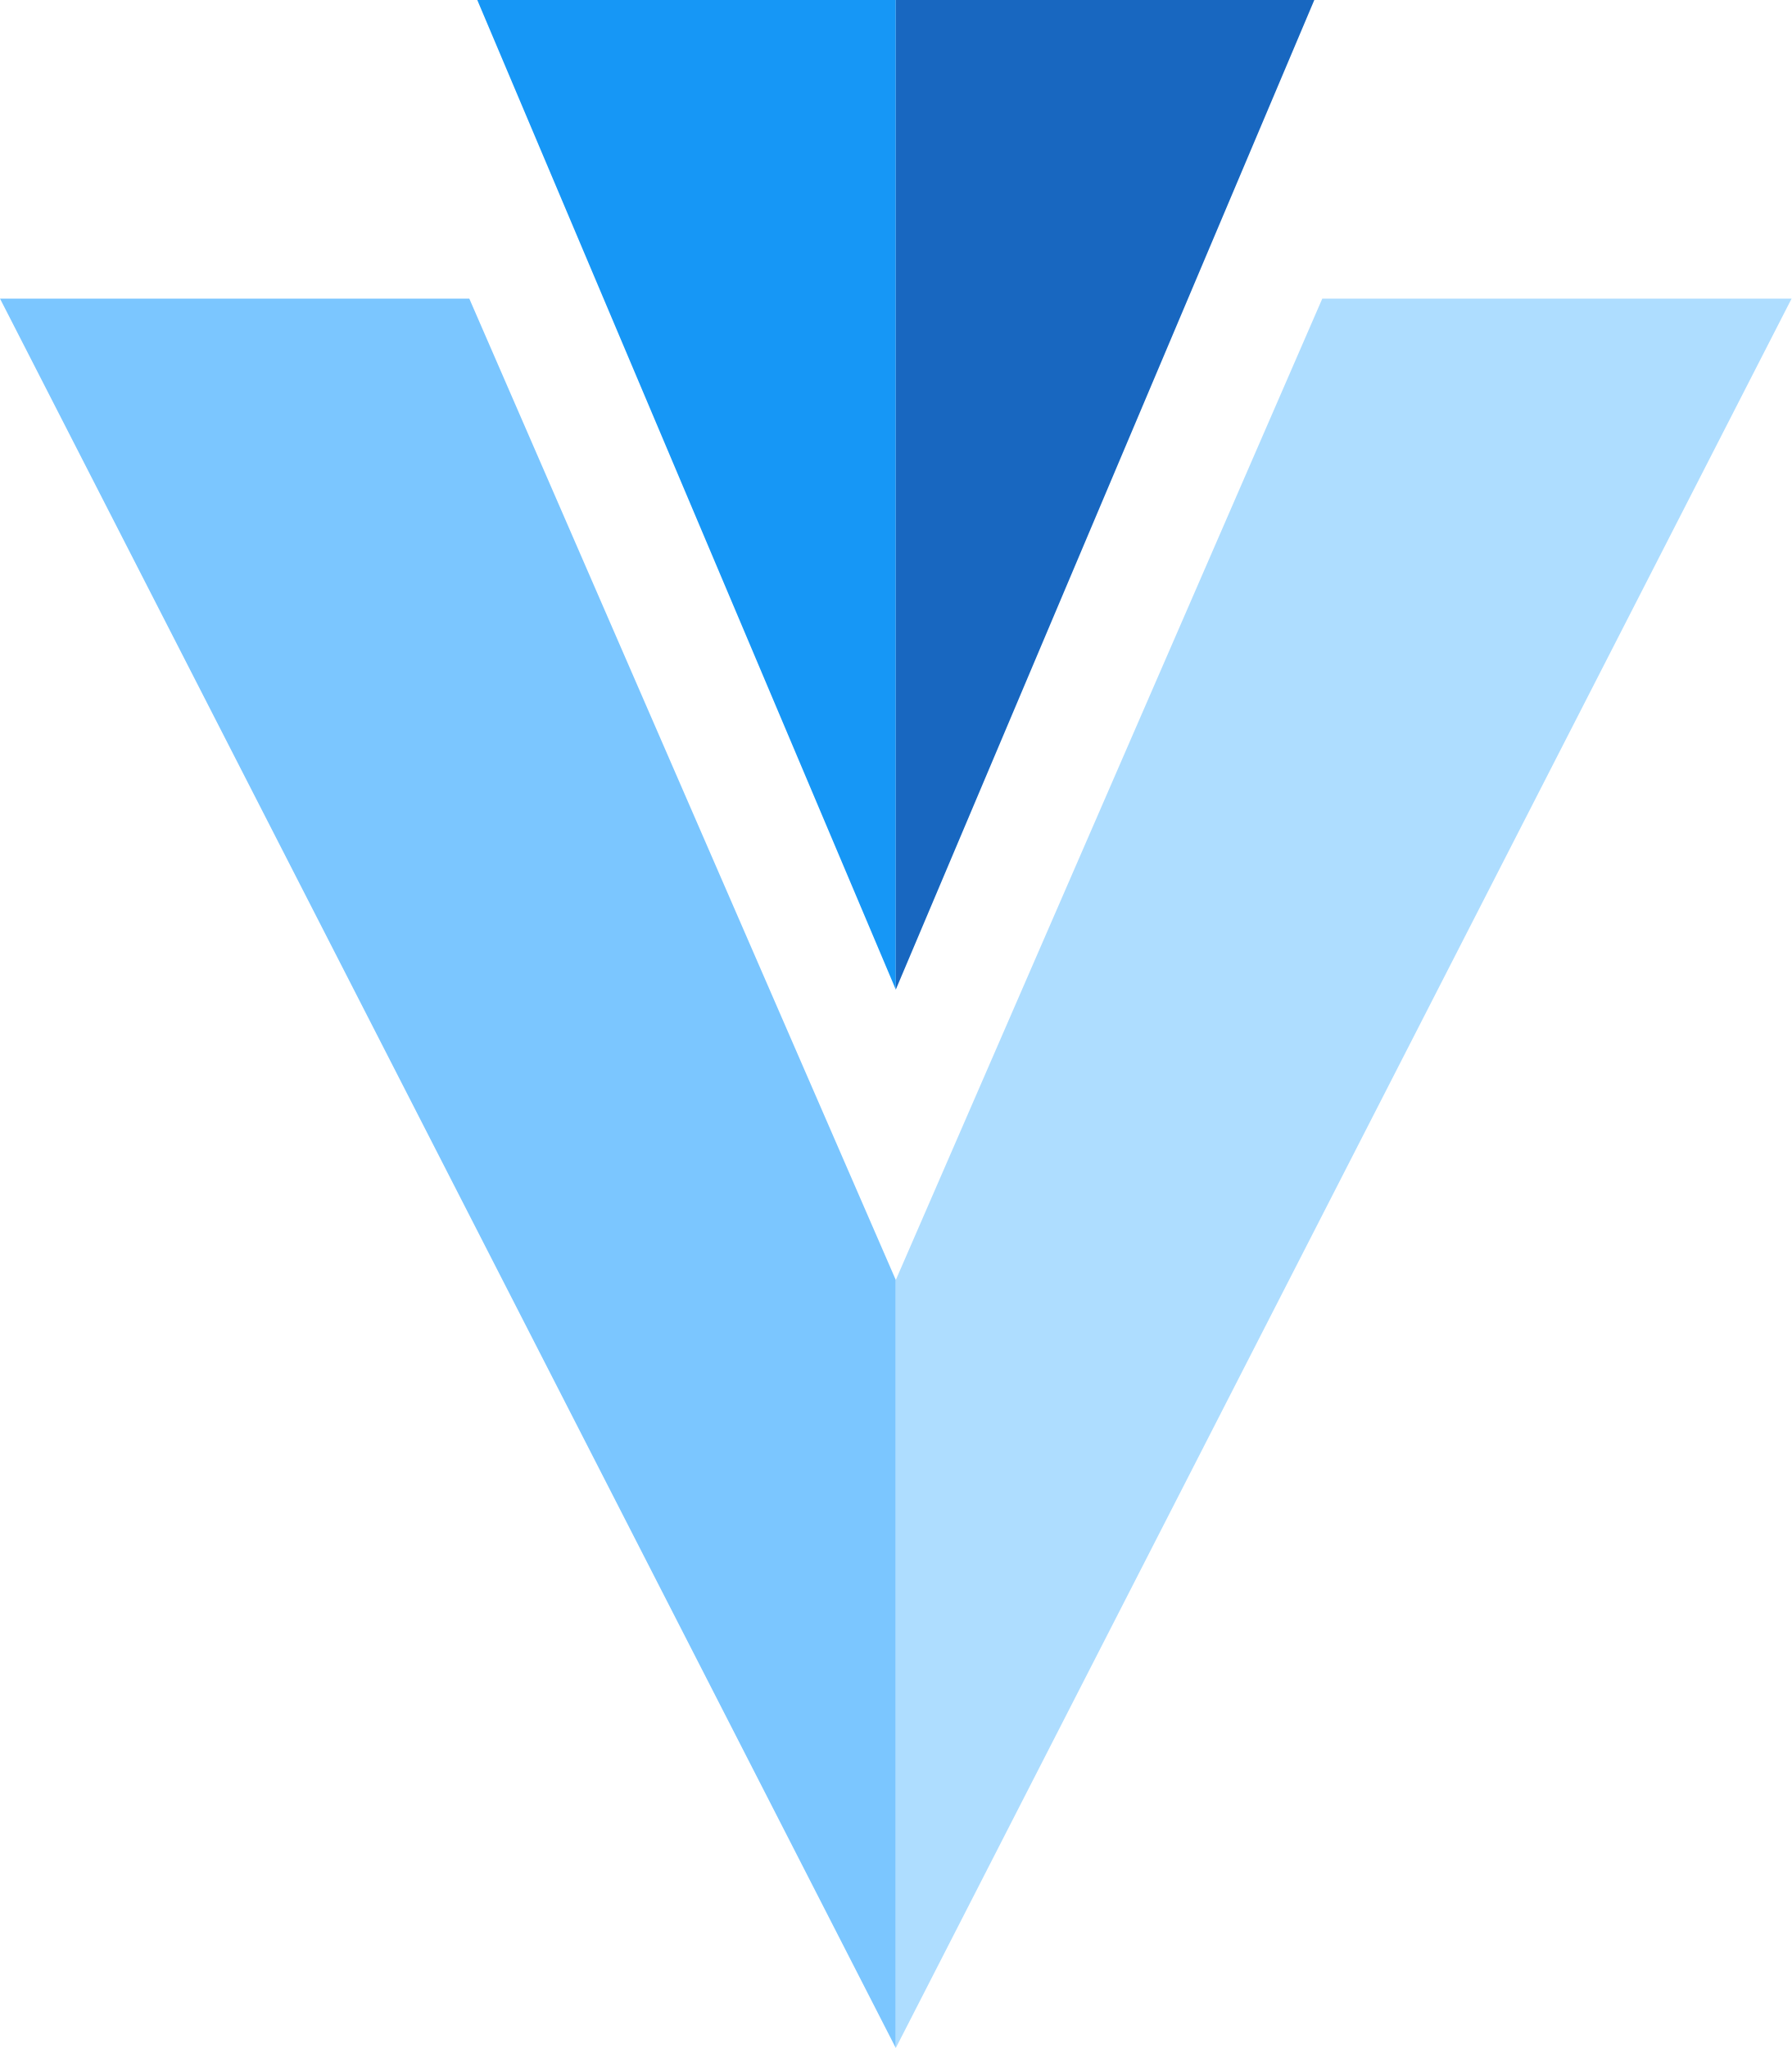
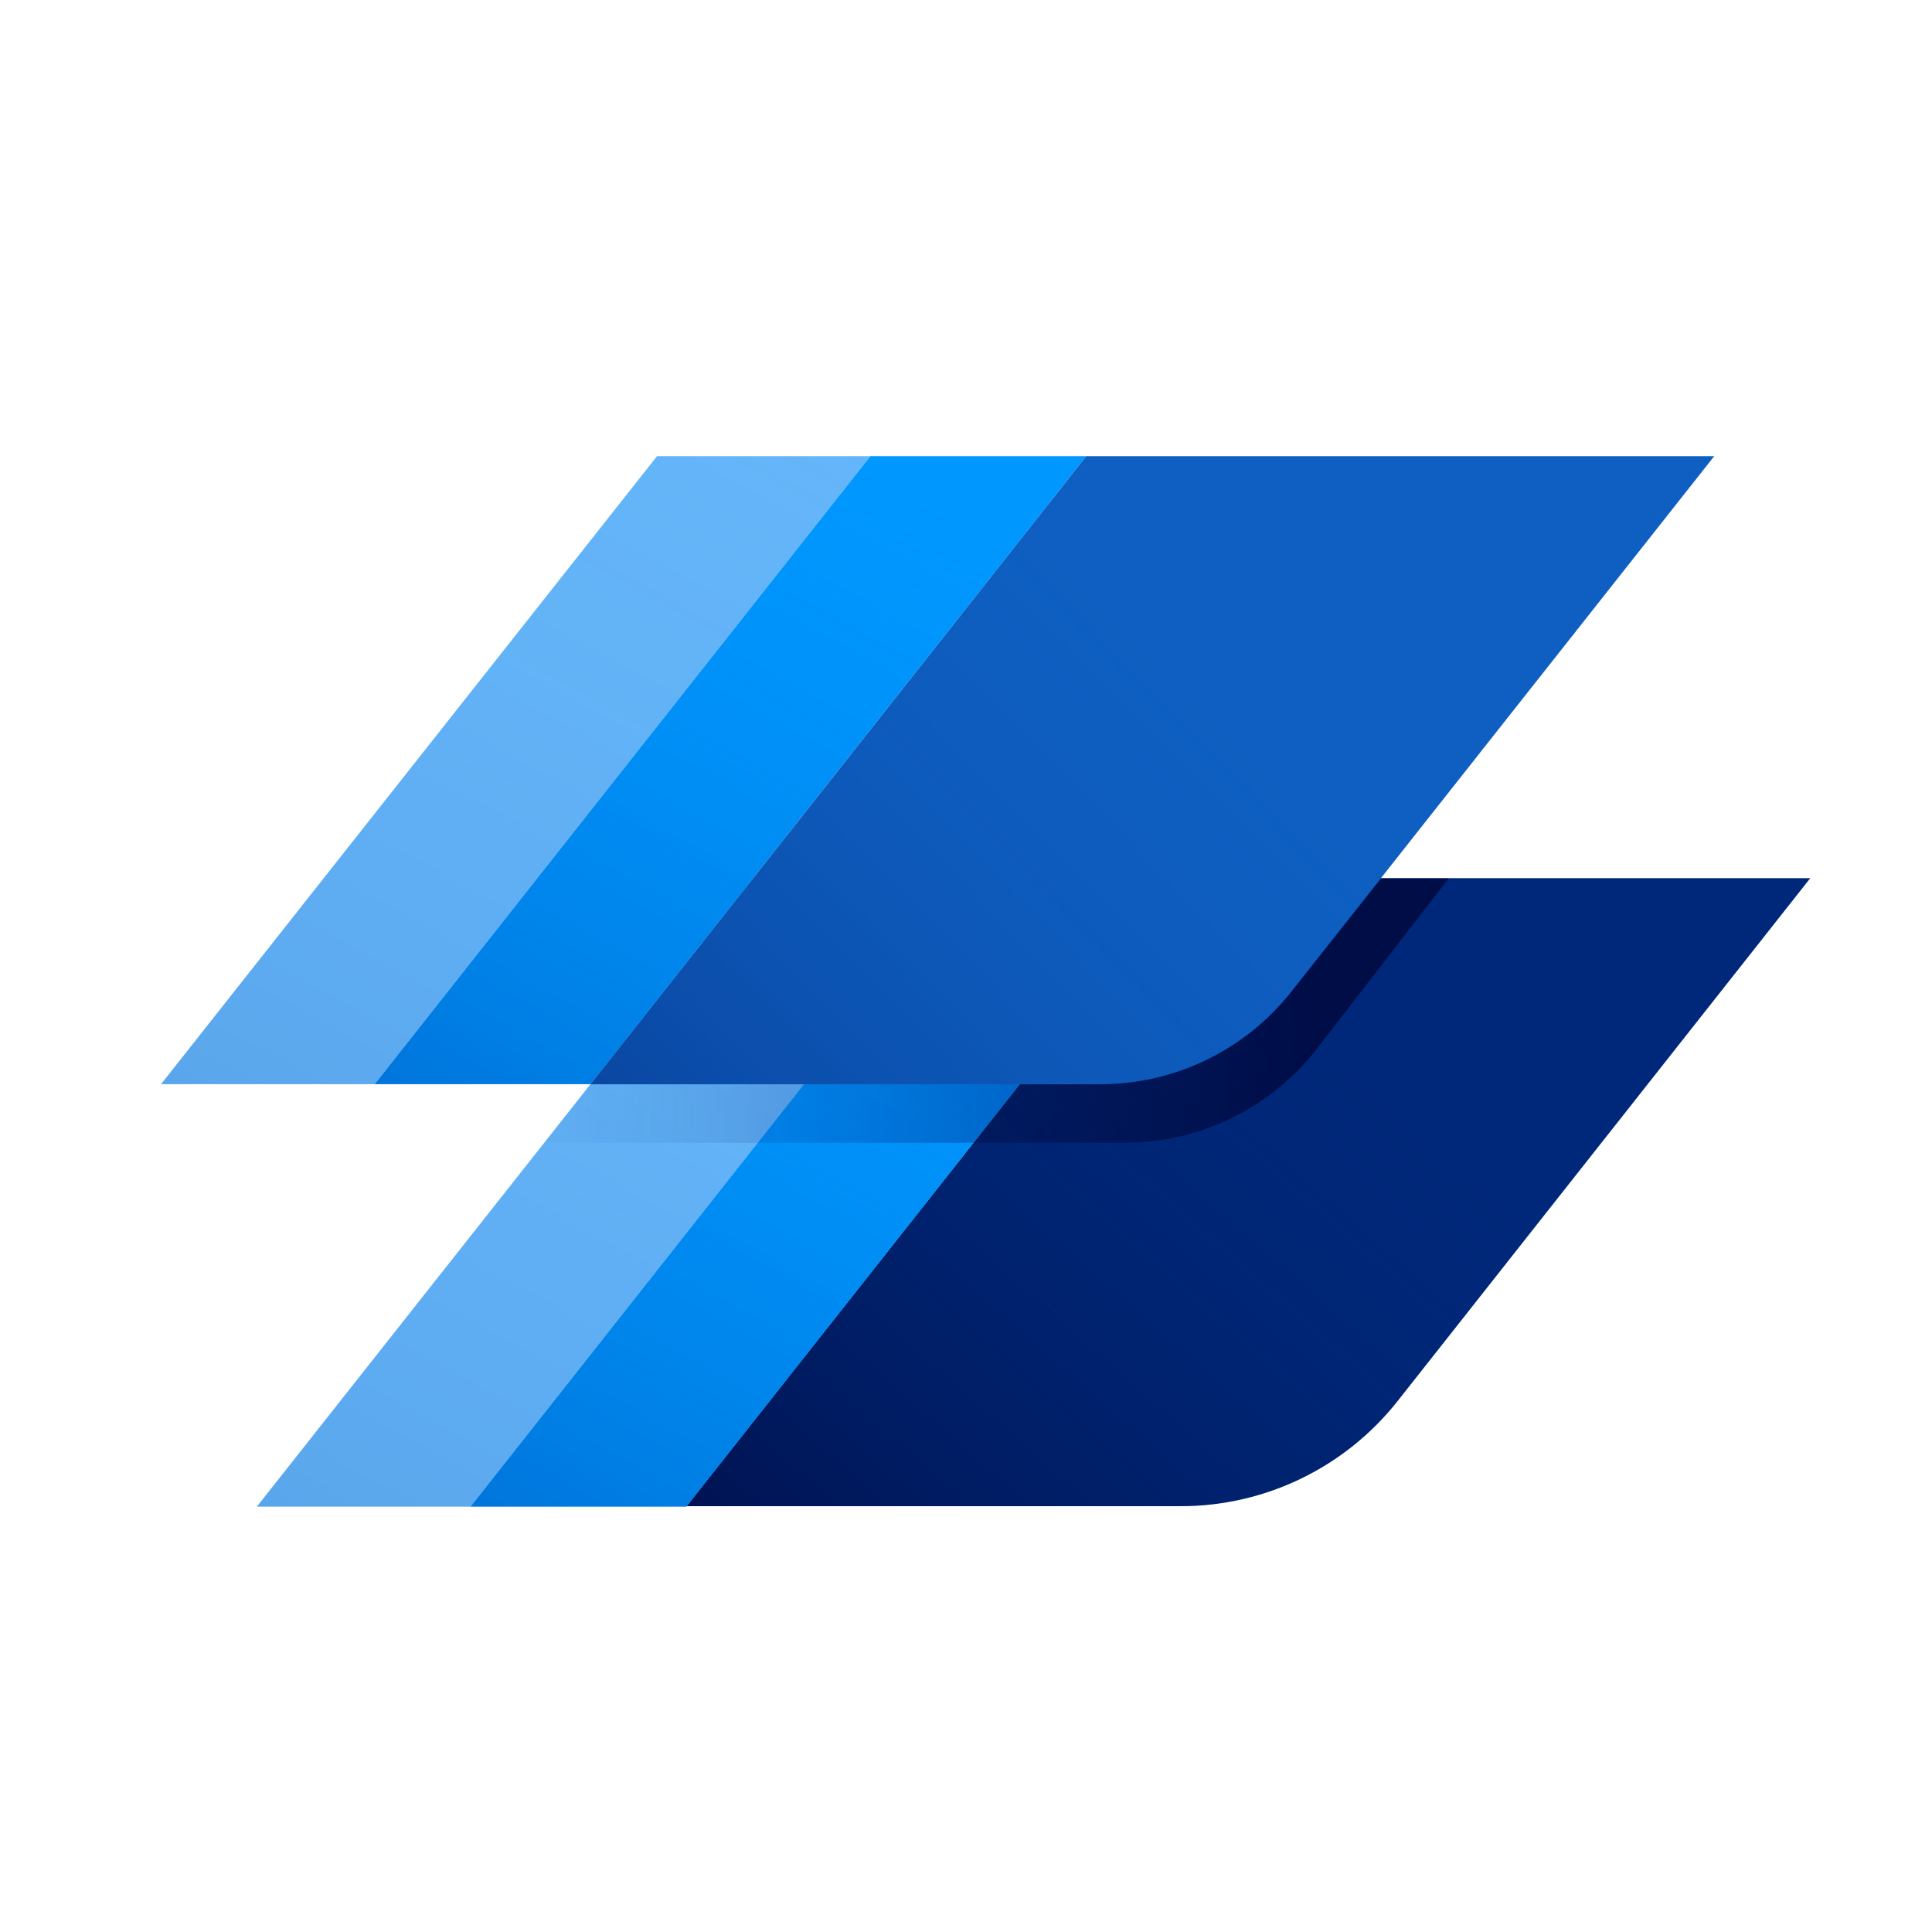
- <svg xmlns="http://www.w3.org/2000/svg" id="Layer_1" data-name="Layer 1" viewBox="0 0 87.5 100">
+ <svg xmlns="http://www.w3.org/2000/svg" width="56px" height="56px" viewBox="0 0 56 56" version="1.1">
  <defs>
-     <style>.cls-1{fill:#1697f6;}.cls-2{fill:#7bc6ff;}.cls-3{fill:#1867c0;}.cls-4{fill:#aeddff;}</style>
+     <linearGradient x1="73.863%" y1="34.588%" x2="-30.885%" y2="101.125%" id="linearGradient-1">
+       <stop stop-color="#FFFFFF" stop-opacity="0" offset="0%" />
+       <stop stop-color="#00287A" offset="100%" />
+     </linearGradient>
+     <linearGradient x1="93.599%" y1="-20.094%" x2="-18.43%" y2="160.022%" id="linearGradient-2">
+       <stop stop-color="#FFFFFF" stop-opacity="0" offset="0%" />
+       <stop stop-color="#00287A" offset="100%" />
+     </linearGradient>
+     <linearGradient x1="89.073%" y1="-12.122%" x2="-14.982%" y2="153.302%" id="linearGradient-3">
+       <stop stop-color="#FFFFFF" stop-opacity="0" offset="0%" />
+       <stop stop-color="#00287A" offset="100%" />
+     </linearGradient>
+     <linearGradient x1="93.588%" y1="-20.062%" x2="-18.428%" y2="159.986%" id="linearGradient-4">
+       <stop stop-color="#FFFFFF" stop-opacity="0" offset="0%" />
+       <stop stop-color="#00287A" offset="100%" />
+     </linearGradient>
+     <linearGradient x1="89.073%" y1="-12.108%" x2="-14.982%" y2="153.294%" id="linearGradient-5">
+       <stop stop-color="#FFFFFF" stop-opacity="0" offset="0%" />
+       <stop stop-color="#00287A" offset="100%" />
+     </linearGradient>
+     <linearGradient x1="64.5%" y1="41.641%" x2="-9.113%" y2="81.735%" id="linearGradient-6">
+       <stop stop-color="#FFFFFF" stop-opacity="0" offset="0%" />
+       <stop stop-color="#00287A" offset="100%" />
+     </linearGradient>
+     <linearGradient x1="-17.956%" y1="50.016%" x2="84.44%" y2="50.016%" id="linearGradient-7">
+       <stop stop-color="#FFFFFF" stop-opacity="0" offset="0%" />
+       <stop stop-color="#00287A" offset="100%" />
+     </linearGradient>
  </defs>
-   <polyline class="cls-1" points="43.75 0 23.31 0 43.75 48.32" />
-   <polygon class="cls-2" points="43.75 62.5 43.75 100 0 14.58 22.92 14.58 43.75 62.5" />
-   <polyline class="cls-3" points="43.75 0 64.19 0 43.75 48.32" />
-   <polygon class="cls-4" points="64.58 14.58 87.5 14.58 43.75 100 43.75 62.5 64.58 14.58" />
+   <g id="Instabug-Icon" stroke="none" stroke-width="1" fill="none" fill-rule="evenodd">
+     <g id="Group" transform="translate(4.666667, 13.22222)" fill-rule="nonzero">
+       <path d="M29.603,12.231 L15.235,30.435 L29.558,30.435 C32.009,30.435 34.324,29.312 35.843,27.389 L47.806,12.231 L29.603,12.231 Z" id="Path" fill="#00287A" />
+       <path d="M29.603,12.231 L15.235,30.435 L29.558,30.435 C32.009,30.435 34.324,29.312 35.843,27.389 L47.806,12.231 L29.603,12.231 Z" id="Path" fill="url(#linearGradient-1)" style="mix-blend-mode: multiply;" />
+       <polygon id="Path" fill="#64B5F9" points="8.97 30.449 23.341 12.244 17.156 12.244 2.777 30.449" />
+       <polygon id="Path" fill="url(#linearGradient-2)" opacity="0.2" style="mix-blend-mode: multiply;" points="8.968 30.449 23.336 12.244 17.153 12.244 2.785 30.449" />
+       <polygon id="Path" fill="#0098FF" points="15.227 30.449 29.596 12.244 23.338 12.244 8.97 30.449" />
+       <polygon id="Path" fill="url(#linearGradient-3)" opacity="0.5" style="mix-blend-mode: multiply;" points="15.227 30.449 29.596 12.244 23.338 12.244 8.97 30.449" />
+       <polygon id="Path" fill="#64B5F9" points="6.193 18.203 20.561 -8.8817842e-15 14.378 -8.8817842e-15 -4.26325641e-14 18.203" />
+       <polygon id="Path" fill="url(#linearGradient-4)" opacity="0.2" style="mix-blend-mode: multiply;" points="6.193 18.203 20.561 -8.8817842e-15 14.376 -8.8817842e-15 0.007 18.203" />
+       <polygon id="Path" fill="#0098FF" points="12.45 18.203 26.818 -8.8817842e-15 20.561 -8.8817842e-15 6.193 18.203" />
+       <polygon id="Path" fill="url(#linearGradient-5)" opacity="0.5" style="mix-blend-mode: multiply;" points="12.45 18.203 26.818 -8.8817842e-15 20.561 -8.8817842e-15 6.193 18.203" />
+       <path d="M32.763,15.52 L45.021,7.10542736e-15 L26.818,7.10542736e-15 L12.45,18.206 L27.235,18.206 C29.392,18.203 31.428,17.214 32.763,15.52 Z" id="Path" fill="#0E5FC1" />
+       <path d="M45.024,-1.77635684e-15 L35.369,12.231 L32.763,15.52 C31.425,17.215 29.385,18.203 27.225,18.203 L12.45,18.203 L26.818,-1.77635684e-15 L45.024,-1.77635684e-15 Z" id="Path" fill="url(#linearGradient-6)" opacity="0.3" style="mix-blend-mode: multiply;" />
+       <path d="M37.322,12.239 L33.507,17.171 C32.171,18.893 30.113,19.901 27.933,19.901 L11.115,19.901 L12.45,18.206 L27.235,18.206 C29.39,18.204 31.426,17.218 32.763,15.528 L35.369,12.239 L37.322,12.239 Z" id="Path" fill="url(#linearGradient-7)" opacity="0.8" style="mix-blend-mode: multiply;" />
+     </g>
+   </g>
</svg>
